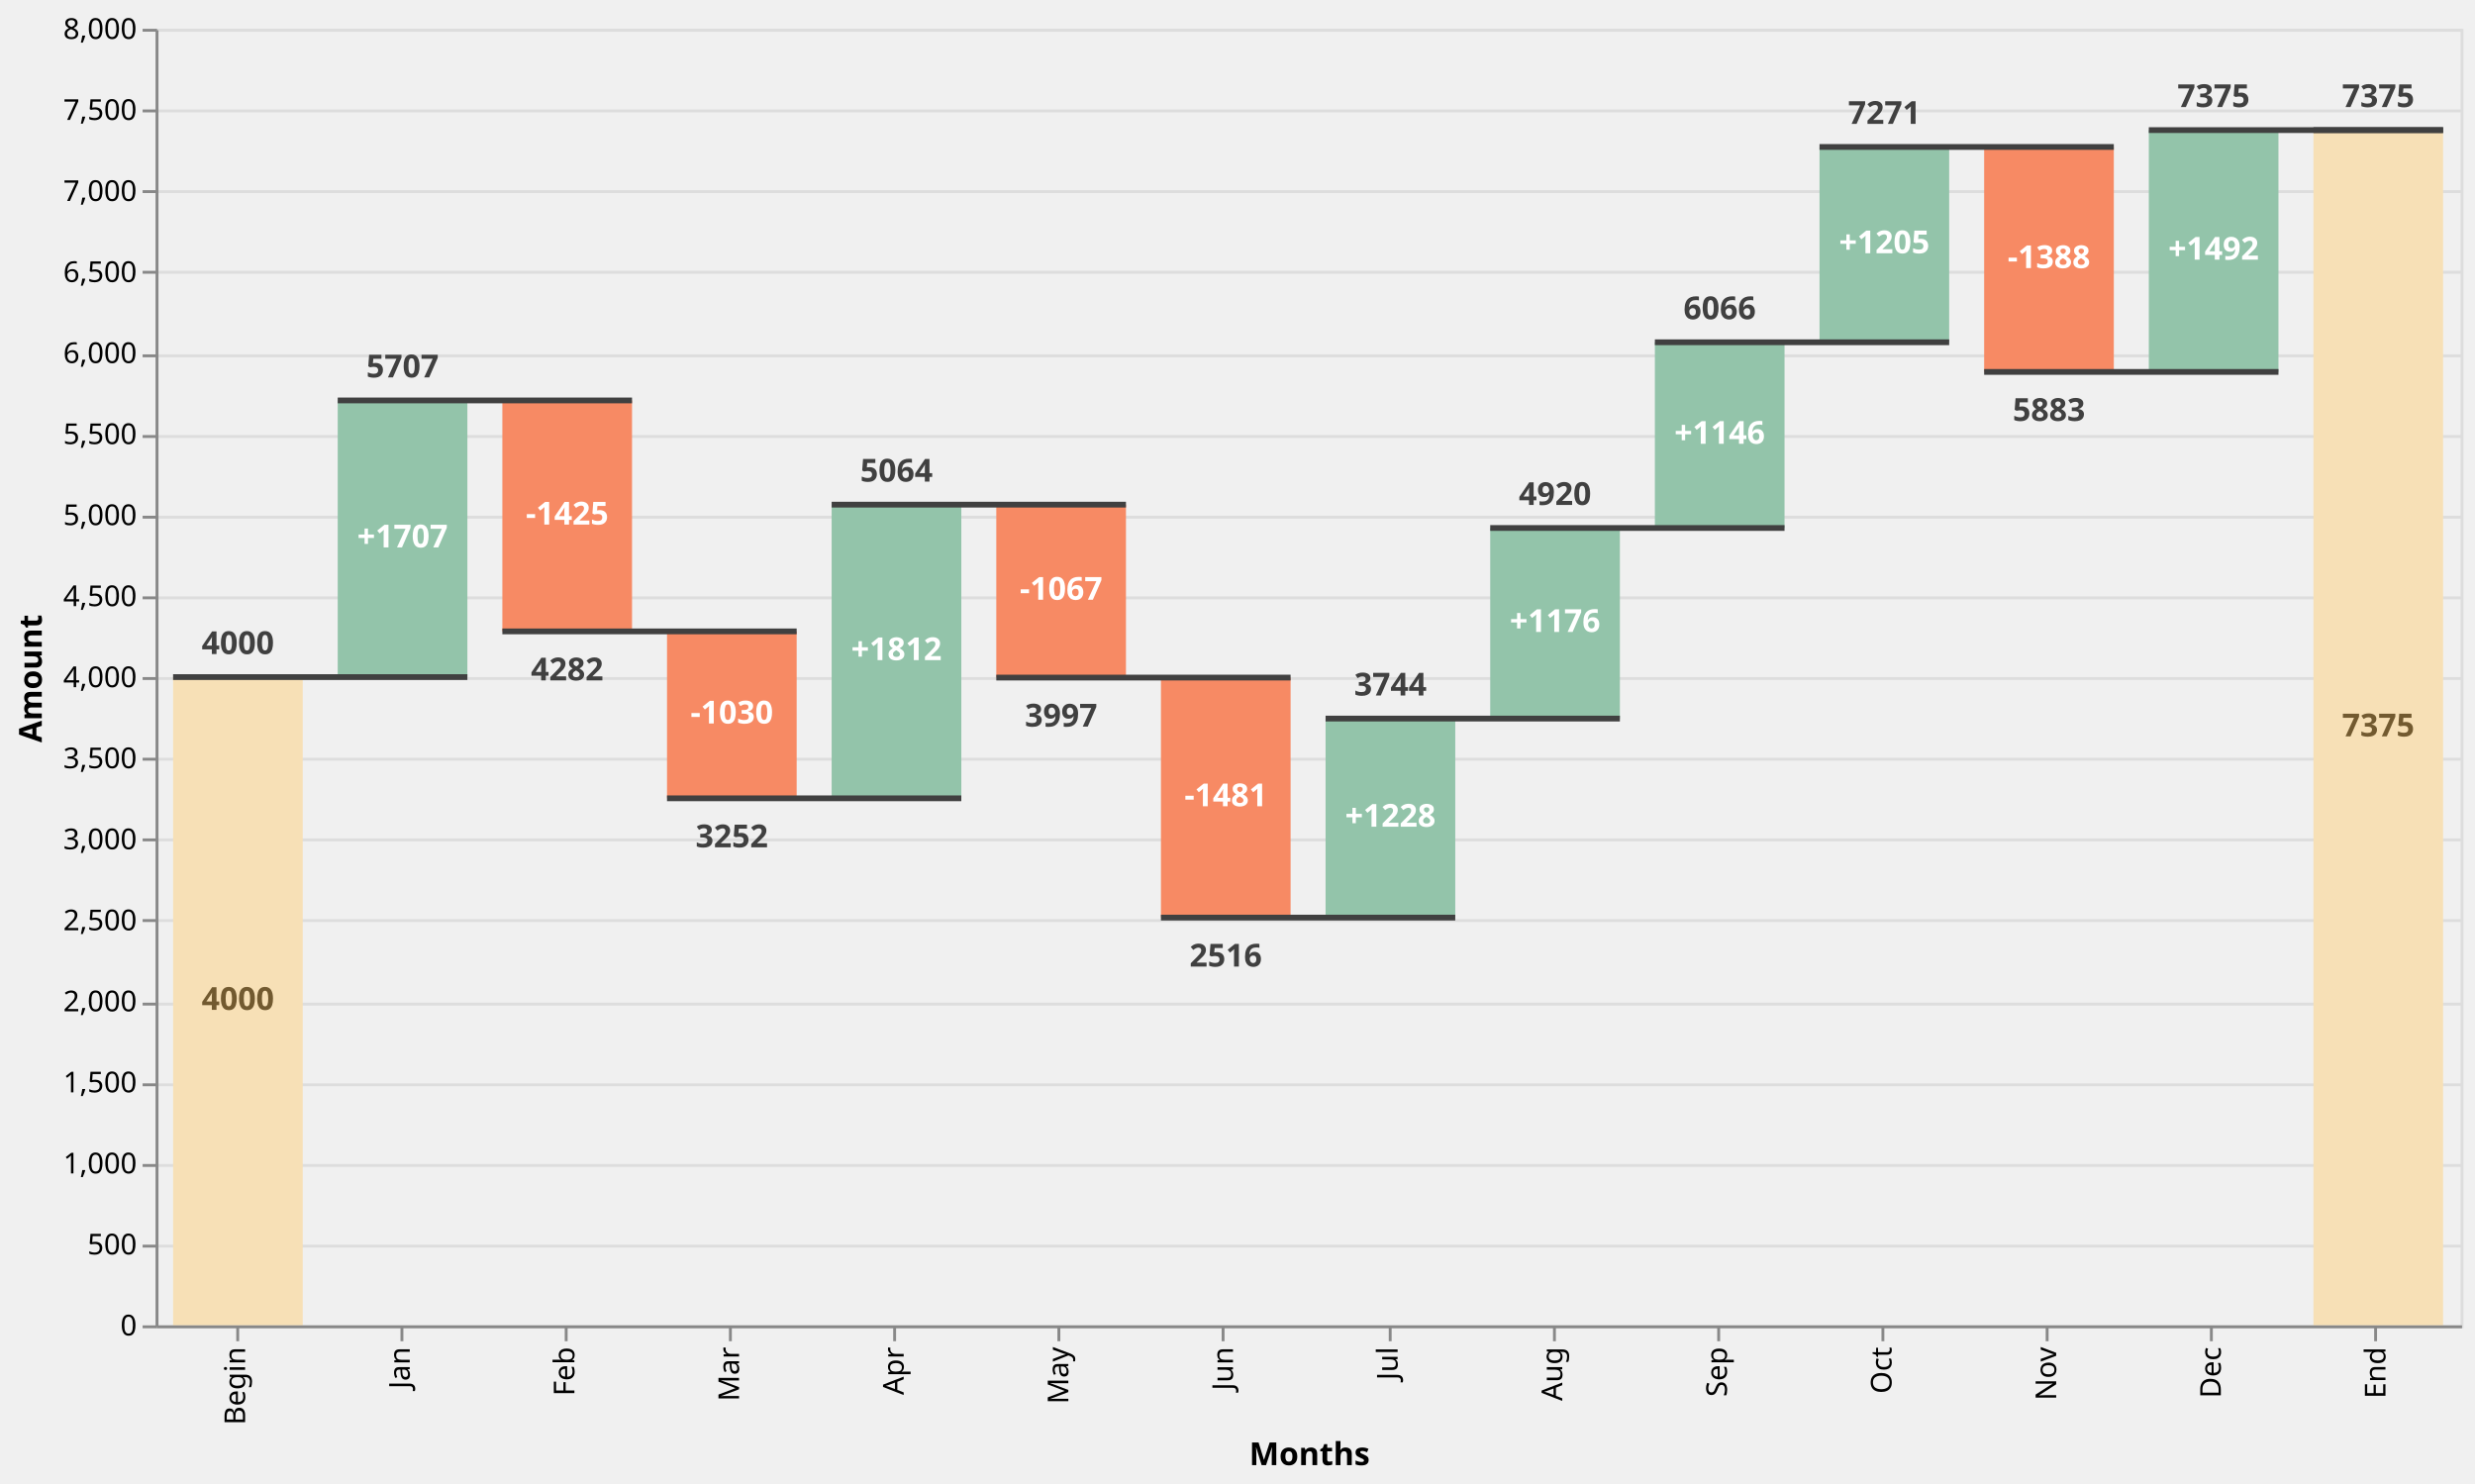
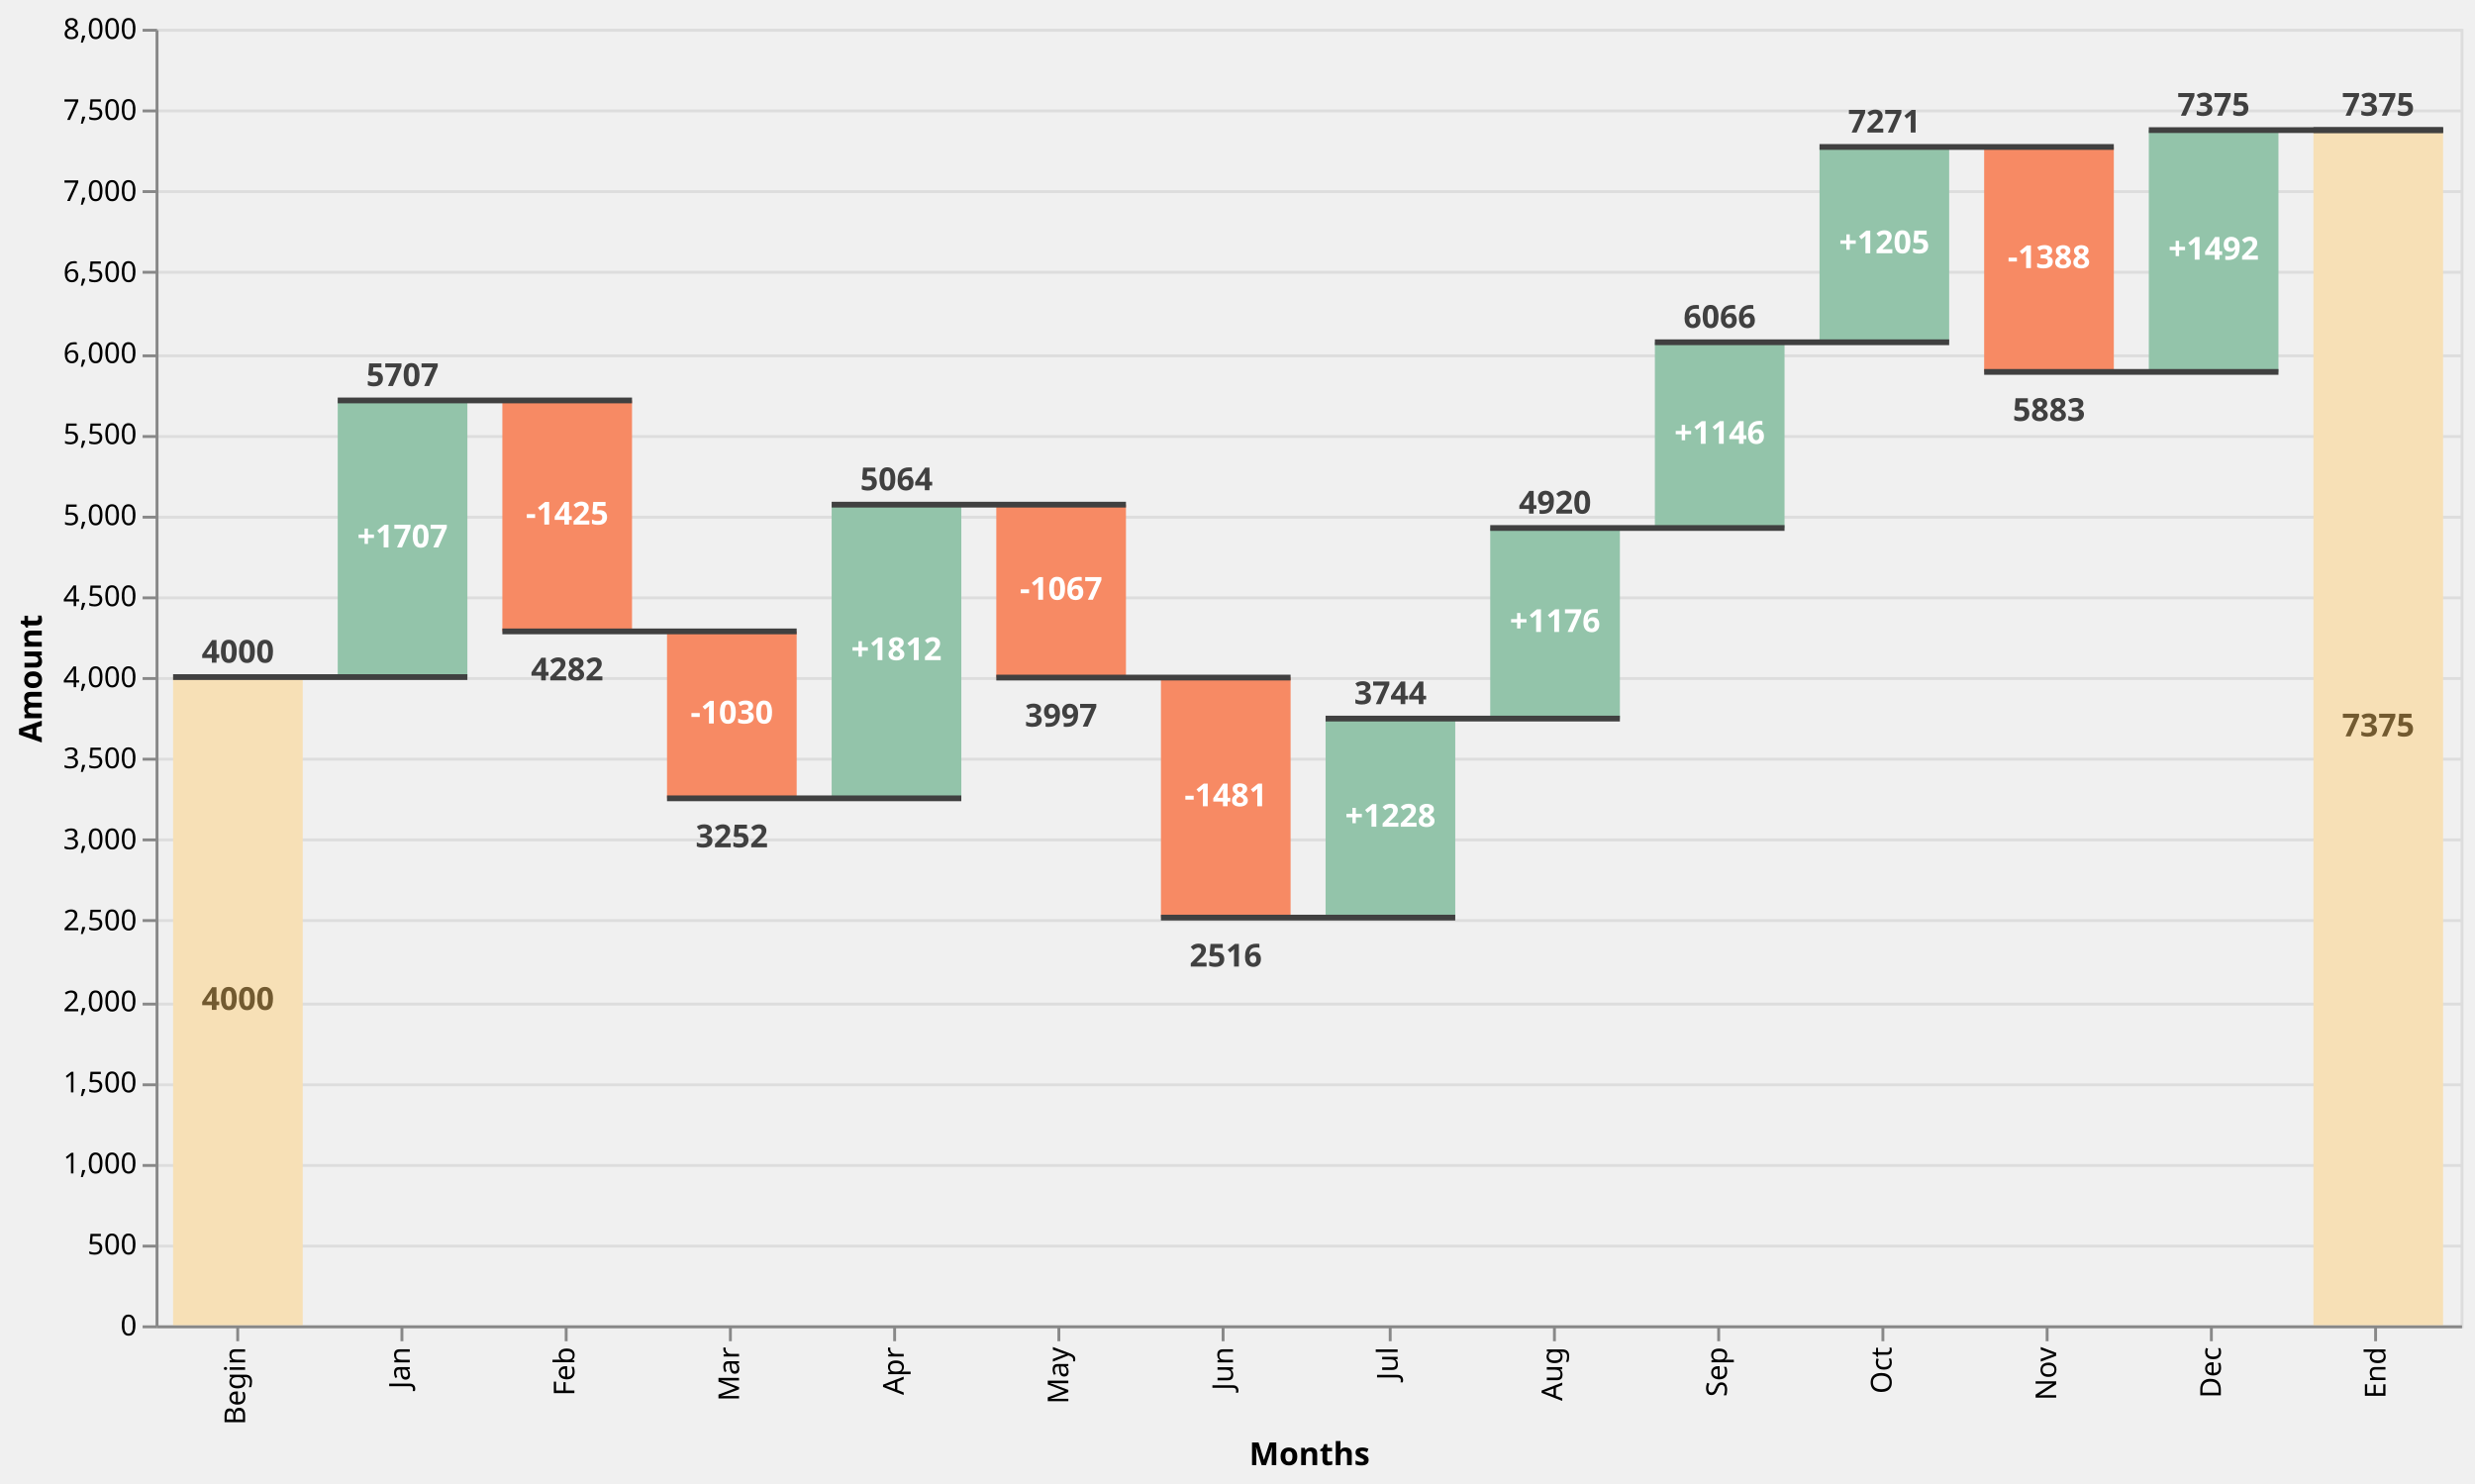
<svg xmlns="http://www.w3.org/2000/svg" class="marks" width="859" height="515" viewBox="0 0 859 515" version="1.1">
  <g transform="translate(54,10)">
    <g class="mark-group role-frame root">
      <g transform="translate(0,0)">
        <path class="background" d="M0.5,0.5h800v450h-800Z" style="fill: none; stroke: #ddd;" />
        <g>
          <g class="mark-group role-axis">
            <g transform="translate(0.5,0.5)">
              <path class="background" d="M0,0h0v0h0Z" style="pointer-events: none; fill: none;" />
              <g>
                <g class="mark-rule role-axis-grid" style="pointer-events: none;">
                  <line transform="translate(0,450)" x2="800" y2="0" style="fill: none; stroke: #ddd; stroke-width: 1; opacity: 1;" />
                  <line transform="translate(0,422)" x2="800" y2="0" style="fill: none; stroke: #ddd; stroke-width: 1; opacity: 1;" />
                  <line transform="translate(0,394)" x2="800" y2="0" style="fill: none; stroke: #ddd; stroke-width: 1; opacity: 1;" />
                  <line transform="translate(0,366)" x2="800" y2="0" style="fill: none; stroke: #ddd; stroke-width: 1; opacity: 1;" />
                  <line transform="translate(0,338)" x2="800" y2="0" style="fill: none; stroke: #ddd; stroke-width: 1; opacity: 1;" />
                  <line transform="translate(0,309)" x2="800" y2="0" style="fill: none; stroke: #ddd; stroke-width: 1; opacity: 1;" />
                  <line transform="translate(0,281)" x2="800" y2="0" style="fill: none; stroke: #ddd; stroke-width: 1; opacity: 1;" />
                  <line transform="translate(0,253)" x2="800" y2="0" style="fill: none; stroke: #ddd; stroke-width: 1; opacity: 1;" />
                  <line transform="translate(0,225)" x2="800" y2="0" style="fill: none; stroke: #ddd; stroke-width: 1; opacity: 1;" />
                  <line transform="translate(0,197)" x2="800" y2="0" style="fill: none; stroke: #ddd; stroke-width: 1; opacity: 1;" />
                  <line transform="translate(0,169)" x2="800" y2="0" style="fill: none; stroke: #ddd; stroke-width: 1; opacity: 1;" />
                  <line transform="translate(0,141)" x2="800" y2="0" style="fill: none; stroke: #ddd; stroke-width: 1; opacity: 1;" />
                  <line transform="translate(0,113)" x2="800" y2="0" style="fill: none; stroke: #ddd; stroke-width: 1; opacity: 1;" />
                  <line transform="translate(0,84)" x2="800" y2="0" style="fill: none; stroke: #ddd; stroke-width: 1; opacity: 1;" />
                  <line transform="translate(0,56)" x2="800" y2="0" style="fill: none; stroke: #ddd; stroke-width: 1; opacity: 1;" />
                  <line transform="translate(0,28)" x2="800" y2="0" style="fill: none; stroke: #ddd; stroke-width: 1; opacity: 1;" />
                  <line transform="translate(0,0)" x2="800" y2="0" style="fill: none; stroke: #ddd; stroke-width: 1; opacity: 1;" />
                </g>
              </g>
            </g>
          </g>
          <g class="mark-rect role-mark layer_0_marks">
            <path d="M6.071,225h45v225h-45Z" style="fill: #f7e0b6;" />
            <path d="M63.214,128.981h45v96.019h-45Z" style="fill: #93c4aa;" />
            <path d="M120.357,128.981h45v80.156h-45Z" style="fill: #f78a64;" />
            <path d="M177.5,209.137h45v57.938h-45Z" style="fill: #f78a64;" />
            <path d="M234.643,165.15h45v101.925h-45Z" style="fill: #93c4aa;" />
            <path d="M291.786,165.15h45v60.019h-45Z" style="fill: #f78a64;" />
            <path d="M348.929,225.169h45v83.306h-45Z" style="fill: #f78a64;" />
            <path d="M406.071,239.4h45v69.075h-45Z" style="fill: #93c4aa;" />
            <path d="M463.214,173.25h45v66.15h-45Z" style="fill: #93c4aa;" />
            <path d="M520.357,108.788h45v64.462h-45Z" style="fill: #93c4aa;" />
            <path d="M577.5,41.006h45v67.781h-45Z" style="fill: #93c4aa;" />
            <path d="M634.643,41.006h45v78.075h-45Z" style="fill: #f78a64;" />
            <path d="M691.786,35.156h45v83.925h-45Z" style="fill: #93c4aa;" />
            <path d="M748.929,35.156h45v414.844h-45Z" style="fill: #f7e0b6;" />
          </g>
          <g class="mark-rule role-mark layer_1_marks">
            <line transform="translate(6.071429,225)" x2="102.143" y2="0" style="fill: none; stroke: #404040; stroke-width: 2; opacity: 1;" />
            <line transform="translate(63.21429,128.9812)" x2="102.143" y2="0" style="fill: none; stroke: #404040; stroke-width: 2; opacity: 1;" />
            <line transform="translate(120.3571,209.1375)" x2="102.143" y2="0" style="fill: none; stroke: #404040; stroke-width: 2; opacity: 1;" />
            <line transform="translate(177.5,267.075)" x2="102.143" y2="0" style="fill: none; stroke: #404040; stroke-width: 2; opacity: 1;" />
            <line transform="translate(234.6429,165.15)" x2="102.143" y2="0" style="fill: none; stroke: #404040; stroke-width: 2; opacity: 1;" />
            <line transform="translate(291.7857,225.1688)" x2="102.143" y2="0" style="fill: none; stroke: #404040; stroke-width: 2; opacity: 1;" />
            <line transform="translate(348.9286,308.475)" x2="102.143" y2="0" style="fill: none; stroke: #404040; stroke-width: 2; opacity: 1;" />
            <line transform="translate(406.0714,239.4)" x2="102.143" y2="0" style="fill: none; stroke: #404040; stroke-width: 2; opacity: 1;" />
            <line transform="translate(463.2143,173.25)" x2="102.143" y2="0" style="fill: none; stroke: #404040; stroke-width: 2; opacity: 1;" />
            <line transform="translate(520.3571,108.7875)" x2="102.143" y2="0" style="fill: none; stroke: #404040; stroke-width: 2; opacity: 1;" />
            <line transform="translate(577.5,41.00625)" x2="102.143" y2="0" style="fill: none; stroke: #404040; stroke-width: 2; opacity: 1;" />
            <line transform="translate(634.6429,119.0813)" x2="102.143" y2="0" style="fill: none; stroke: #404040; stroke-width: 2; opacity: 1;" />
            <line transform="translate(691.7857,35.15625)" x2="102.143" y2="0" style="fill: none; stroke: #404040; stroke-width: 2; opacity: 1;" />
            <line transform="translate(748.9286,35.15625)" x2="45" y2="0" style="fill: none; stroke: #404040; stroke-width: 2; opacity: 1;" />
          </g>
          <g class="mark-text role-mark layer_2_marks">
-             <text text-anchor="middle" transform="translate(28.57143,217)" style="font-family: sans-serif; font-size: 11px; font-weight: bold; fill: #404040;">4000</text>
-             <text text-anchor="middle" transform="translate(85.71429,120.9812)" style="font-family: sans-serif; font-size: 11px; font-weight: bold; fill: #404040;">5707</text>
-             <text text-anchor="middle" transform="translate(142.8571,442)" style="font-family: sans-serif; font-size: 11px; font-weight: bold; fill: #404040;" />
-             <text text-anchor="middle" transform="translate(200,442)" style="font-family: sans-serif; font-size: 11px; font-weight: bold; fill: #404040;" />
-             <text text-anchor="middle" transform="translate(257.1429,157.15)" style="font-family: sans-serif; font-size: 11px; font-weight: bold; fill: #404040;">5064</text>
-             <text text-anchor="middle" transform="translate(314.2857,442)" style="font-family: sans-serif; font-size: 11px; font-weight: bold; fill: #404040;" />
-             <text text-anchor="middle" transform="translate(371.4286,442)" style="font-family: sans-serif; font-size: 11px; font-weight: bold; fill: #404040;" />
-             <text text-anchor="middle" transform="translate(428.5714,231.4)" style="font-family: sans-serif; font-size: 11px; font-weight: bold; fill: #404040;">3744</text>
-             <text text-anchor="middle" transform="translate(485.7143,165.25)" style="font-family: sans-serif; font-size: 11px; font-weight: bold; fill: #404040;">4920</text>
-             <text text-anchor="middle" transform="translate(542.8571,100.7875)" style="font-family: sans-serif; font-size: 11px; font-weight: bold; fill: #404040;">6066</text>
-             <text text-anchor="middle" transform="translate(600,33.00625)" style="font-family: sans-serif; font-size: 11px; font-weight: bold; fill: #404040;">7271</text>
-             <text text-anchor="middle" transform="translate(657.1429,442)" style="font-family: sans-serif; font-size: 11px; font-weight: bold; fill: #404040;" />
-             <text text-anchor="middle" transform="translate(714.2857,27.15625)" style="font-family: sans-serif; font-size: 11px; font-weight: bold; fill: #404040;">7375</text>
-             <text text-anchor="middle" transform="translate(771.4286,27.15625)" style="font-family: sans-serif; font-size: 11px; font-weight: bold; fill: #404040;">7375</text>
+             <text text-anchor="middle" transform="translate(28.57143,220)" style="font-family: sans-serif; font-size: 11px; font-weight: bold; fill: #404040;">4000</text>
+             <text text-anchor="middle" transform="translate(85.71429,123.9812)" style="font-family: sans-serif; font-size: 11px; font-weight: bold; fill: #404040;">5707</text>
+             <text text-anchor="middle" transform="translate(142.8571,445)" style="font-family: sans-serif; font-size: 11px; font-weight: bold; fill: #404040;" />
+             <text text-anchor="middle" transform="translate(200,445)" style="font-family: sans-serif; font-size: 11px; font-weight: bold; fill: #404040;" />
+             <text text-anchor="middle" transform="translate(257.1429,160.15)" style="font-family: sans-serif; font-size: 11px; font-weight: bold; fill: #404040;">5064</text>
+             <text text-anchor="middle" transform="translate(314.2857,445)" style="font-family: sans-serif; font-size: 11px; font-weight: bold; fill: #404040;" />
+             <text text-anchor="middle" transform="translate(371.4286,445)" style="font-family: sans-serif; font-size: 11px; font-weight: bold; fill: #404040;" />
+             <text text-anchor="middle" transform="translate(428.5714,234.4)" style="font-family: sans-serif; font-size: 11px; font-weight: bold; fill: #404040;">3744</text>
+             <text text-anchor="middle" transform="translate(485.7143,168.25)" style="font-family: sans-serif; font-size: 11px; font-weight: bold; fill: #404040;">4920</text>
+             <text text-anchor="middle" transform="translate(542.8571,103.7875)" style="font-family: sans-serif; font-size: 11px; font-weight: bold; fill: #404040;">6066</text>
+             <text text-anchor="middle" transform="translate(600,36.00625)" style="font-family: sans-serif; font-size: 11px; font-weight: bold; fill: #404040;">7271</text>
+             <text text-anchor="middle" transform="translate(657.1429,445)" style="font-family: sans-serif; font-size: 11px; font-weight: bold; fill: #404040;" />
+             <text text-anchor="middle" transform="translate(714.2857,30.15625)" style="font-family: sans-serif; font-size: 11px; font-weight: bold; fill: #404040;">7375</text>
+             <text text-anchor="middle" transform="translate(771.4286,30.15625)" style="font-family: sans-serif; font-size: 11px; font-weight: bold; fill: #404040;">7375</text>
          </g>
          <g class="mark-text role-mark layer_3_marks">
            <text text-anchor="middle" transform="translate(28.57143,467)" style="font-family: sans-serif; font-size: 11px; font-weight: bold; fill: #404040;" />
            <text text-anchor="middle" transform="translate(85.71429,467)" style="font-family: sans-serif; font-size: 11px; font-weight: bold; fill: #404040;" />
            <text text-anchor="middle" transform="translate(142.8571,226.1375)" style="font-family: sans-serif; font-size: 11px; font-weight: bold; fill: #404040;">4282</text>
            <text text-anchor="middle" transform="translate(200,284.075)" style="font-family: sans-serif; font-size: 11px; font-weight: bold; fill: #404040;">3252</text>
            <text text-anchor="middle" transform="translate(257.1429,467)" style="font-family: sans-serif; font-size: 11px; font-weight: bold; fill: #404040;" />
            <text text-anchor="middle" transform="translate(314.2857,242.1688)" style="font-family: sans-serif; font-size: 11px; font-weight: bold; fill: #404040;">3997</text>
            <text text-anchor="middle" transform="translate(371.4286,325.475)" style="font-family: sans-serif; font-size: 11px; font-weight: bold; fill: #404040;">2516</text>
            <text text-anchor="middle" transform="translate(428.5714,467)" style="font-family: sans-serif; font-size: 11px; font-weight: bold; fill: #404040;" />
            <text text-anchor="middle" transform="translate(485.7143,467)" style="font-family: sans-serif; font-size: 11px; font-weight: bold; fill: #404040;" />
            <text text-anchor="middle" transform="translate(542.8571,467)" style="font-family: sans-serif; font-size: 11px; font-weight: bold; fill: #404040;" />
            <text text-anchor="middle" transform="translate(600,467)" style="font-family: sans-serif; font-size: 11px; font-weight: bold; fill: #404040;" />
            <text text-anchor="middle" transform="translate(657.1429,136.0813)" style="font-family: sans-serif; font-size: 11px; font-weight: bold; fill: #404040;">5883</text>
            <text text-anchor="middle" transform="translate(714.2857,467)" style="font-family: sans-serif; font-size: 11px; font-weight: bold; fill: #404040;" />
            <text text-anchor="middle" transform="translate(771.4286,467)" style="font-family: sans-serif; font-size: 11px; font-weight: bold; fill: #404040;" />
          </g>
          <g class="mark-text role-mark layer_4_marks">
            <text text-anchor="middle" transform="translate(28.57143,340.5)" style="font-family: sans-serif; font-size: 11px; font-weight: bold; fill: #725a30;">4000</text>
            <text text-anchor="middle" transform="translate(85.71429,179.9906)" style="font-family: sans-serif; font-size: 11px; font-weight: bold; fill: white;">+1707</text>
            <text text-anchor="middle" transform="translate(142.8571,172.0594)" style="font-family: sans-serif; font-size: 11px; font-weight: bold; fill: white;">-1425</text>
            <text text-anchor="middle" transform="translate(200,241.1063)" style="font-family: sans-serif; font-size: 11px; font-weight: bold; fill: white;">-1030</text>
            <text text-anchor="middle" transform="translate(257.1429,219.1125)" style="font-family: sans-serif; font-size: 11px; font-weight: bold; fill: white;">+1812</text>
            <text text-anchor="middle" transform="translate(314.2857,198.1594)" style="font-family: sans-serif; font-size: 11px; font-weight: bold; fill: white;">-1067</text>
            <text text-anchor="middle" transform="translate(371.4286,269.8219)" style="font-family: sans-serif; font-size: 11px; font-weight: bold; fill: white;">-1481</text>
            <text text-anchor="middle" transform="translate(428.5714,276.9375)" style="font-family: sans-serif; font-size: 11px; font-weight: bold; fill: white;">+1228</text>
            <text text-anchor="middle" transform="translate(485.7143,209.325)" style="font-family: sans-serif; font-size: 11px; font-weight: bold; fill: white;">+1176</text>
            <text text-anchor="middle" transform="translate(542.8571,144.0187)" style="font-family: sans-serif; font-size: 11px; font-weight: bold; fill: white;">+1146</text>
            <text text-anchor="middle" transform="translate(600,77.89688)" style="font-family: sans-serif; font-size: 11px; font-weight: bold; fill: white;">+1205</text>
            <text text-anchor="middle" transform="translate(657.1429,83.04375)" style="font-family: sans-serif; font-size: 11px; font-weight: bold; fill: white;">-1388</text>
            <text text-anchor="middle" transform="translate(714.2857,80.11875)" style="font-family: sans-serif; font-size: 11px; font-weight: bold; fill: white;">+1492</text>
            <text text-anchor="middle" transform="translate(771.4286,245.5781)" style="font-family: sans-serif; font-size: 11px; font-weight: bold; fill: #725a30;">7375</text>
          </g>
          <g class="mark-group role-axis">
            <g transform="translate(0.5,450.5)">
              <path class="background" d="M0,0h0v0h0Z" style="pointer-events: none; fill: none;" />
              <g>
                <g class="mark-rule role-axis-tick" style="pointer-events: none;">
                  <line transform="translate(28,0)" x2="0" y2="5" style="fill: none; stroke: #888; stroke-width: 1; opacity: 1;" />
                  <line transform="translate(85,0)" x2="0" y2="5" style="fill: none; stroke: #888; stroke-width: 1; opacity: 1;" />
                  <line transform="translate(142,0)" x2="0" y2="5" style="fill: none; stroke: #888; stroke-width: 1; opacity: 1;" />
                  <line transform="translate(199,0)" x2="0" y2="5" style="fill: none; stroke: #888; stroke-width: 1; opacity: 1;" />
                  <line transform="translate(256,0)" x2="0" y2="5" style="fill: none; stroke: #888; stroke-width: 1; opacity: 1;" />
                  <line transform="translate(313,0)" x2="0" y2="5" style="fill: none; stroke: #888; stroke-width: 1; opacity: 1;" />
                  <line transform="translate(370,0)" x2="0" y2="5" style="fill: none; stroke: #888; stroke-width: 1; opacity: 1;" />
                  <line transform="translate(428,0)" x2="0" y2="5" style="fill: none; stroke: #888; stroke-width: 1; opacity: 1;" />
                  <line transform="translate(485,0)" x2="0" y2="5" style="fill: none; stroke: #888; stroke-width: 1; opacity: 1;" />
                  <line transform="translate(542,0)" x2="0" y2="5" style="fill: none; stroke: #888; stroke-width: 1; opacity: 1;" />
                  <line transform="translate(599,0)" x2="0" y2="5" style="fill: none; stroke: #888; stroke-width: 1; opacity: 1;" />
                  <line transform="translate(656,0)" x2="0" y2="5" style="fill: none; stroke: #888; stroke-width: 1; opacity: 1;" />
                  <line transform="translate(713,0)" x2="0" y2="5" style="fill: none; stroke: #888; stroke-width: 1; opacity: 1;" />
                  <line transform="translate(770,0)" x2="0" y2="5" style="fill: none; stroke: #888; stroke-width: 1; opacity: 1;" />
                </g>
                <g class="mark-text role-axis-label" style="pointer-events: none;">
                  <text text-anchor="end" transform="translate(27.57143,7) rotate(270) translate(0,3)" style="font-family: sans-serif; font-size: 10px; fill: #000; opacity: 1;">Begin</text>
                  <text text-anchor="end" transform="translate(84.71429,7) rotate(270) translate(0,3)" style="font-family: sans-serif; font-size: 10px; fill: #000; opacity: 1;">Jan</text>
                  <text text-anchor="end" transform="translate(141.8571,7) rotate(270) translate(0,3)" style="font-family: sans-serif; font-size: 10px; fill: #000; opacity: 1;">Feb</text>
                  <text text-anchor="end" transform="translate(199,7) rotate(270) translate(0,3)" style="font-family: sans-serif; font-size: 10px; fill: #000; opacity: 1;">Mar</text>
                  <text text-anchor="end" transform="translate(256.1429,7) rotate(270) translate(0,3)" style="font-family: sans-serif; font-size: 10px; fill: #000; opacity: 1;">Apr</text>
                  <text text-anchor="end" transform="translate(313.2857,7) rotate(270) translate(0,3)" style="font-family: sans-serif; font-size: 10px; fill: #000; opacity: 1;">May</text>
                  <text text-anchor="end" transform="translate(370.4286,7) rotate(270) translate(0,3)" style="font-family: sans-serif; font-size: 10px; fill: #000; opacity: 1;">Jun</text>
                  <text text-anchor="end" transform="translate(427.5714,7) rotate(270) translate(0,3)" style="font-family: sans-serif; font-size: 10px; fill: #000; opacity: 1;">Jul</text>
                  <text text-anchor="end" transform="translate(484.7143,7) rotate(270) translate(0,3)" style="font-family: sans-serif; font-size: 10px; fill: #000; opacity: 1;">Aug</text>
                  <text text-anchor="end" transform="translate(541.8571,7) rotate(270) translate(0,3)" style="font-family: sans-serif; font-size: 10px; fill: #000; opacity: 1;">Sep</text>
                  <text text-anchor="end" transform="translate(599,7) rotate(270) translate(0,3)" style="font-family: sans-serif; font-size: 10px; fill: #000; opacity: 1;">Oct</text>
                  <text text-anchor="end" transform="translate(656.1429,7) rotate(270) translate(0,3)" style="font-family: sans-serif; font-size: 10px; fill: #000; opacity: 1;">Nov</text>
                  <text text-anchor="end" transform="translate(713.2857,7) rotate(270) translate(0,3)" style="font-family: sans-serif; font-size: 10px; fill: #000; opacity: 1;">Dec</text>
                  <text text-anchor="end" transform="translate(770.4286,7) rotate(270) translate(0,3)" style="font-family: sans-serif; font-size: 10px; fill: #000; opacity: 1;">End</text>
                </g>
                <g class="mark-rule role-axis-domain" style="pointer-events: none;">
                  <line transform="translate(0,0)" x2="800" y2="0" style="fill: none; stroke: #888; stroke-width: 1; opacity: 1;" />
                </g>
                <g class="mark-text role-axis-title" style="pointer-events: none;">
                  <text text-anchor="middle" transform="translate(400,48)" style="font-family: sans-serif; font-size: 11px; font-weight: bold; fill: #000; opacity: 1;">Months</text>
                </g>
              </g>
            </g>
          </g>
          <g class="mark-group role-axis">
            <g transform="translate(0.5,0.5)">
              <path class="background" d="M0,0h0v0h0Z" style="pointer-events: none; fill: none;" />
              <g>
                <g class="mark-rule role-axis-tick" style="pointer-events: none;">
                  <line transform="translate(0,450)" x2="-5" y2="0" style="fill: none; stroke: #888; stroke-width: 1; opacity: 1;" />
                  <line transform="translate(0,422)" x2="-5" y2="0" style="fill: none; stroke: #888; stroke-width: 1; opacity: 1;" />
                  <line transform="translate(0,394)" x2="-5" y2="0" style="fill: none; stroke: #888; stroke-width: 1; opacity: 1;" />
                  <line transform="translate(0,366)" x2="-5" y2="0" style="fill: none; stroke: #888; stroke-width: 1; opacity: 1;" />
                  <line transform="translate(0,338)" x2="-5" y2="0" style="fill: none; stroke: #888; stroke-width: 1; opacity: 1;" />
                  <line transform="translate(0,309)" x2="-5" y2="0" style="fill: none; stroke: #888; stroke-width: 1; opacity: 1;" />
                  <line transform="translate(0,281)" x2="-5" y2="0" style="fill: none; stroke: #888; stroke-width: 1; opacity: 1;" />
                  <line transform="translate(0,253)" x2="-5" y2="0" style="fill: none; stroke: #888; stroke-width: 1; opacity: 1;" />
                  <line transform="translate(0,225)" x2="-5" y2="0" style="fill: none; stroke: #888; stroke-width: 1; opacity: 1;" />
                  <line transform="translate(0,197)" x2="-5" y2="0" style="fill: none; stroke: #888; stroke-width: 1; opacity: 1;" />
                  <line transform="translate(0,169)" x2="-5" y2="0" style="fill: none; stroke: #888; stroke-width: 1; opacity: 1;" />
                  <line transform="translate(0,141)" x2="-5" y2="0" style="fill: none; stroke: #888; stroke-width: 1; opacity: 1;" />
                  <line transform="translate(0,113)" x2="-5" y2="0" style="fill: none; stroke: #888; stroke-width: 1; opacity: 1;" />
                  <line transform="translate(0,84)" x2="-5" y2="0" style="fill: none; stroke: #888; stroke-width: 1; opacity: 1;" />
                  <line transform="translate(0,56)" x2="-5" y2="0" style="fill: none; stroke: #888; stroke-width: 1; opacity: 1;" />
                  <line transform="translate(0,28)" x2="-5" y2="0" style="fill: none; stroke: #888; stroke-width: 1; opacity: 1;" />
                  <line transform="translate(0,0)" x2="-5" y2="0" style="fill: none; stroke: #888; stroke-width: 1; opacity: 1;" />
                </g>
                <g class="mark-text role-axis-label" style="pointer-events: none;">
                  <text text-anchor="end" transform="translate(-7,453)" style="font-family: sans-serif; font-size: 10px; fill: #000; opacity: 1;">0</text>
                  <text text-anchor="end" transform="translate(-7,424.875)" style="font-family: sans-serif; font-size: 10px; fill: #000; opacity: 1;">500</text>
                  <text text-anchor="end" transform="translate(-7,396.75)" style="font-family: sans-serif; font-size: 10px; fill: #000; opacity: 1;">1,000</text>
                  <text text-anchor="end" transform="translate(-7,368.625)" style="font-family: sans-serif; font-size: 10px; fill: #000; opacity: 1;">1,500</text>
                  <text text-anchor="end" transform="translate(-7,340.5)" style="font-family: sans-serif; font-size: 10px; fill: #000; opacity: 1;">2,000</text>
                  <text text-anchor="end" transform="translate(-7,312.375)" style="font-family: sans-serif; font-size: 10px; fill: #000; opacity: 1;">2,500</text>
                  <text text-anchor="end" transform="translate(-7,284.25)" style="font-family: sans-serif; font-size: 10px; fill: #000; opacity: 1;">3,000</text>
                  <text text-anchor="end" transform="translate(-7,256.125)" style="font-family: sans-serif; font-size: 10px; fill: #000; opacity: 1;">3,500</text>
                  <text text-anchor="end" transform="translate(-7,228)" style="font-family: sans-serif; font-size: 10px; fill: #000; opacity: 1;">4,000</text>
                  <text text-anchor="end" transform="translate(-7,199.875)" style="font-family: sans-serif; font-size: 10px; fill: #000; opacity: 1;">4,500</text>
                  <text text-anchor="end" transform="translate(-7,171.75)" style="font-family: sans-serif; font-size: 10px; fill: #000; opacity: 1;">5,000</text>
                  <text text-anchor="end" transform="translate(-7,143.625)" style="font-family: sans-serif; font-size: 10px; fill: #000; opacity: 1;">5,500</text>
                  <text text-anchor="end" transform="translate(-7,115.5)" style="font-family: sans-serif; font-size: 10px; fill: #000; opacity: 1;">6,000</text>
                  <text text-anchor="end" transform="translate(-7,87.375)" style="font-family: sans-serif; font-size: 10px; fill: #000; opacity: 1;">6,500</text>
                  <text text-anchor="end" transform="translate(-7,59.25)" style="font-family: sans-serif; font-size: 10px; fill: #000; opacity: 1;">7,000</text>
                  <text text-anchor="end" transform="translate(-7,31.125)" style="font-family: sans-serif; font-size: 10px; fill: #000; opacity: 1;">7,500</text>
                  <text text-anchor="end" transform="translate(-7,3)" style="font-family: sans-serif; font-size: 10px; fill: #000; opacity: 1;">8,000</text>
                </g>
                <g class="mark-rule role-axis-domain" style="pointer-events: none;">
                  <line transform="translate(0,450)" x2="0" y2="-450" style="fill: none; stroke: #888; stroke-width: 1; opacity: 1;" />
                </g>
                <g class="mark-text role-axis-title" style="pointer-events: none;">
                  <text text-anchor="middle" transform="translate(-38,225) rotate(-90) translate(0,-2)" style="font-family: sans-serif; font-size: 11px; font-weight: bold; fill: #000; opacity: 1;">Amount</text>
                </g>
              </g>
            </g>
          </g>
        </g>
      </g>
    </g>
  </g>
</svg>
